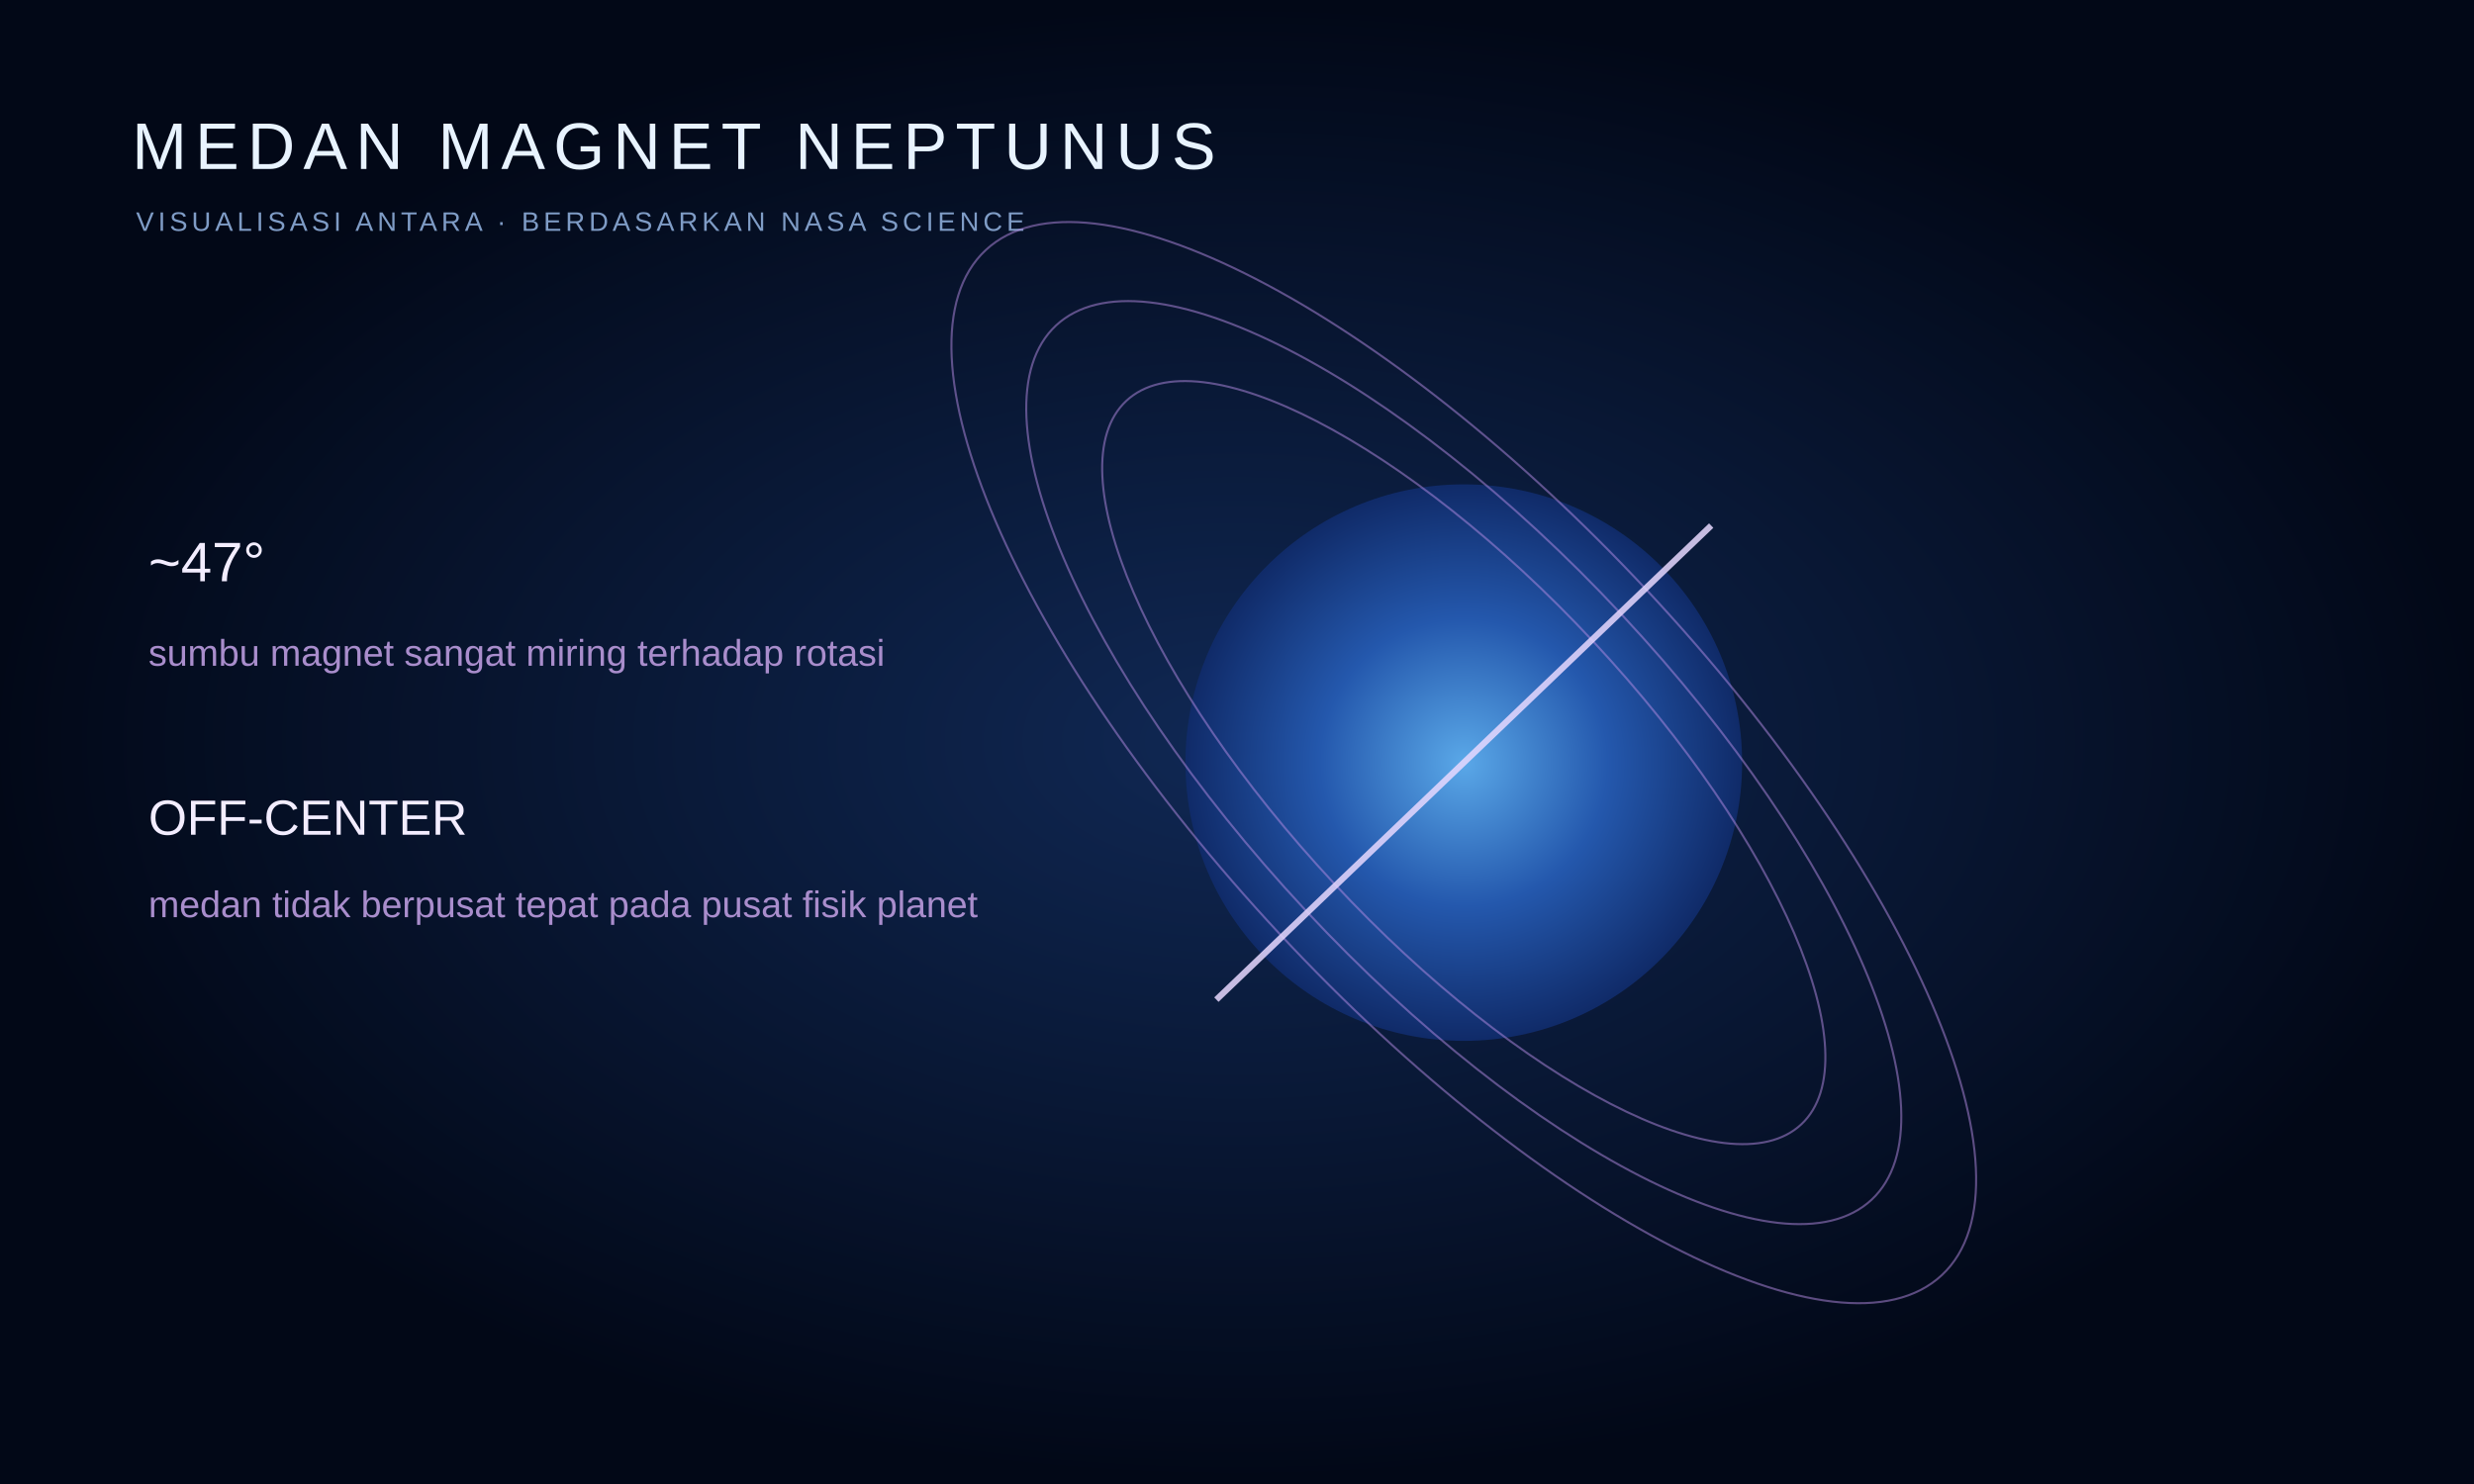
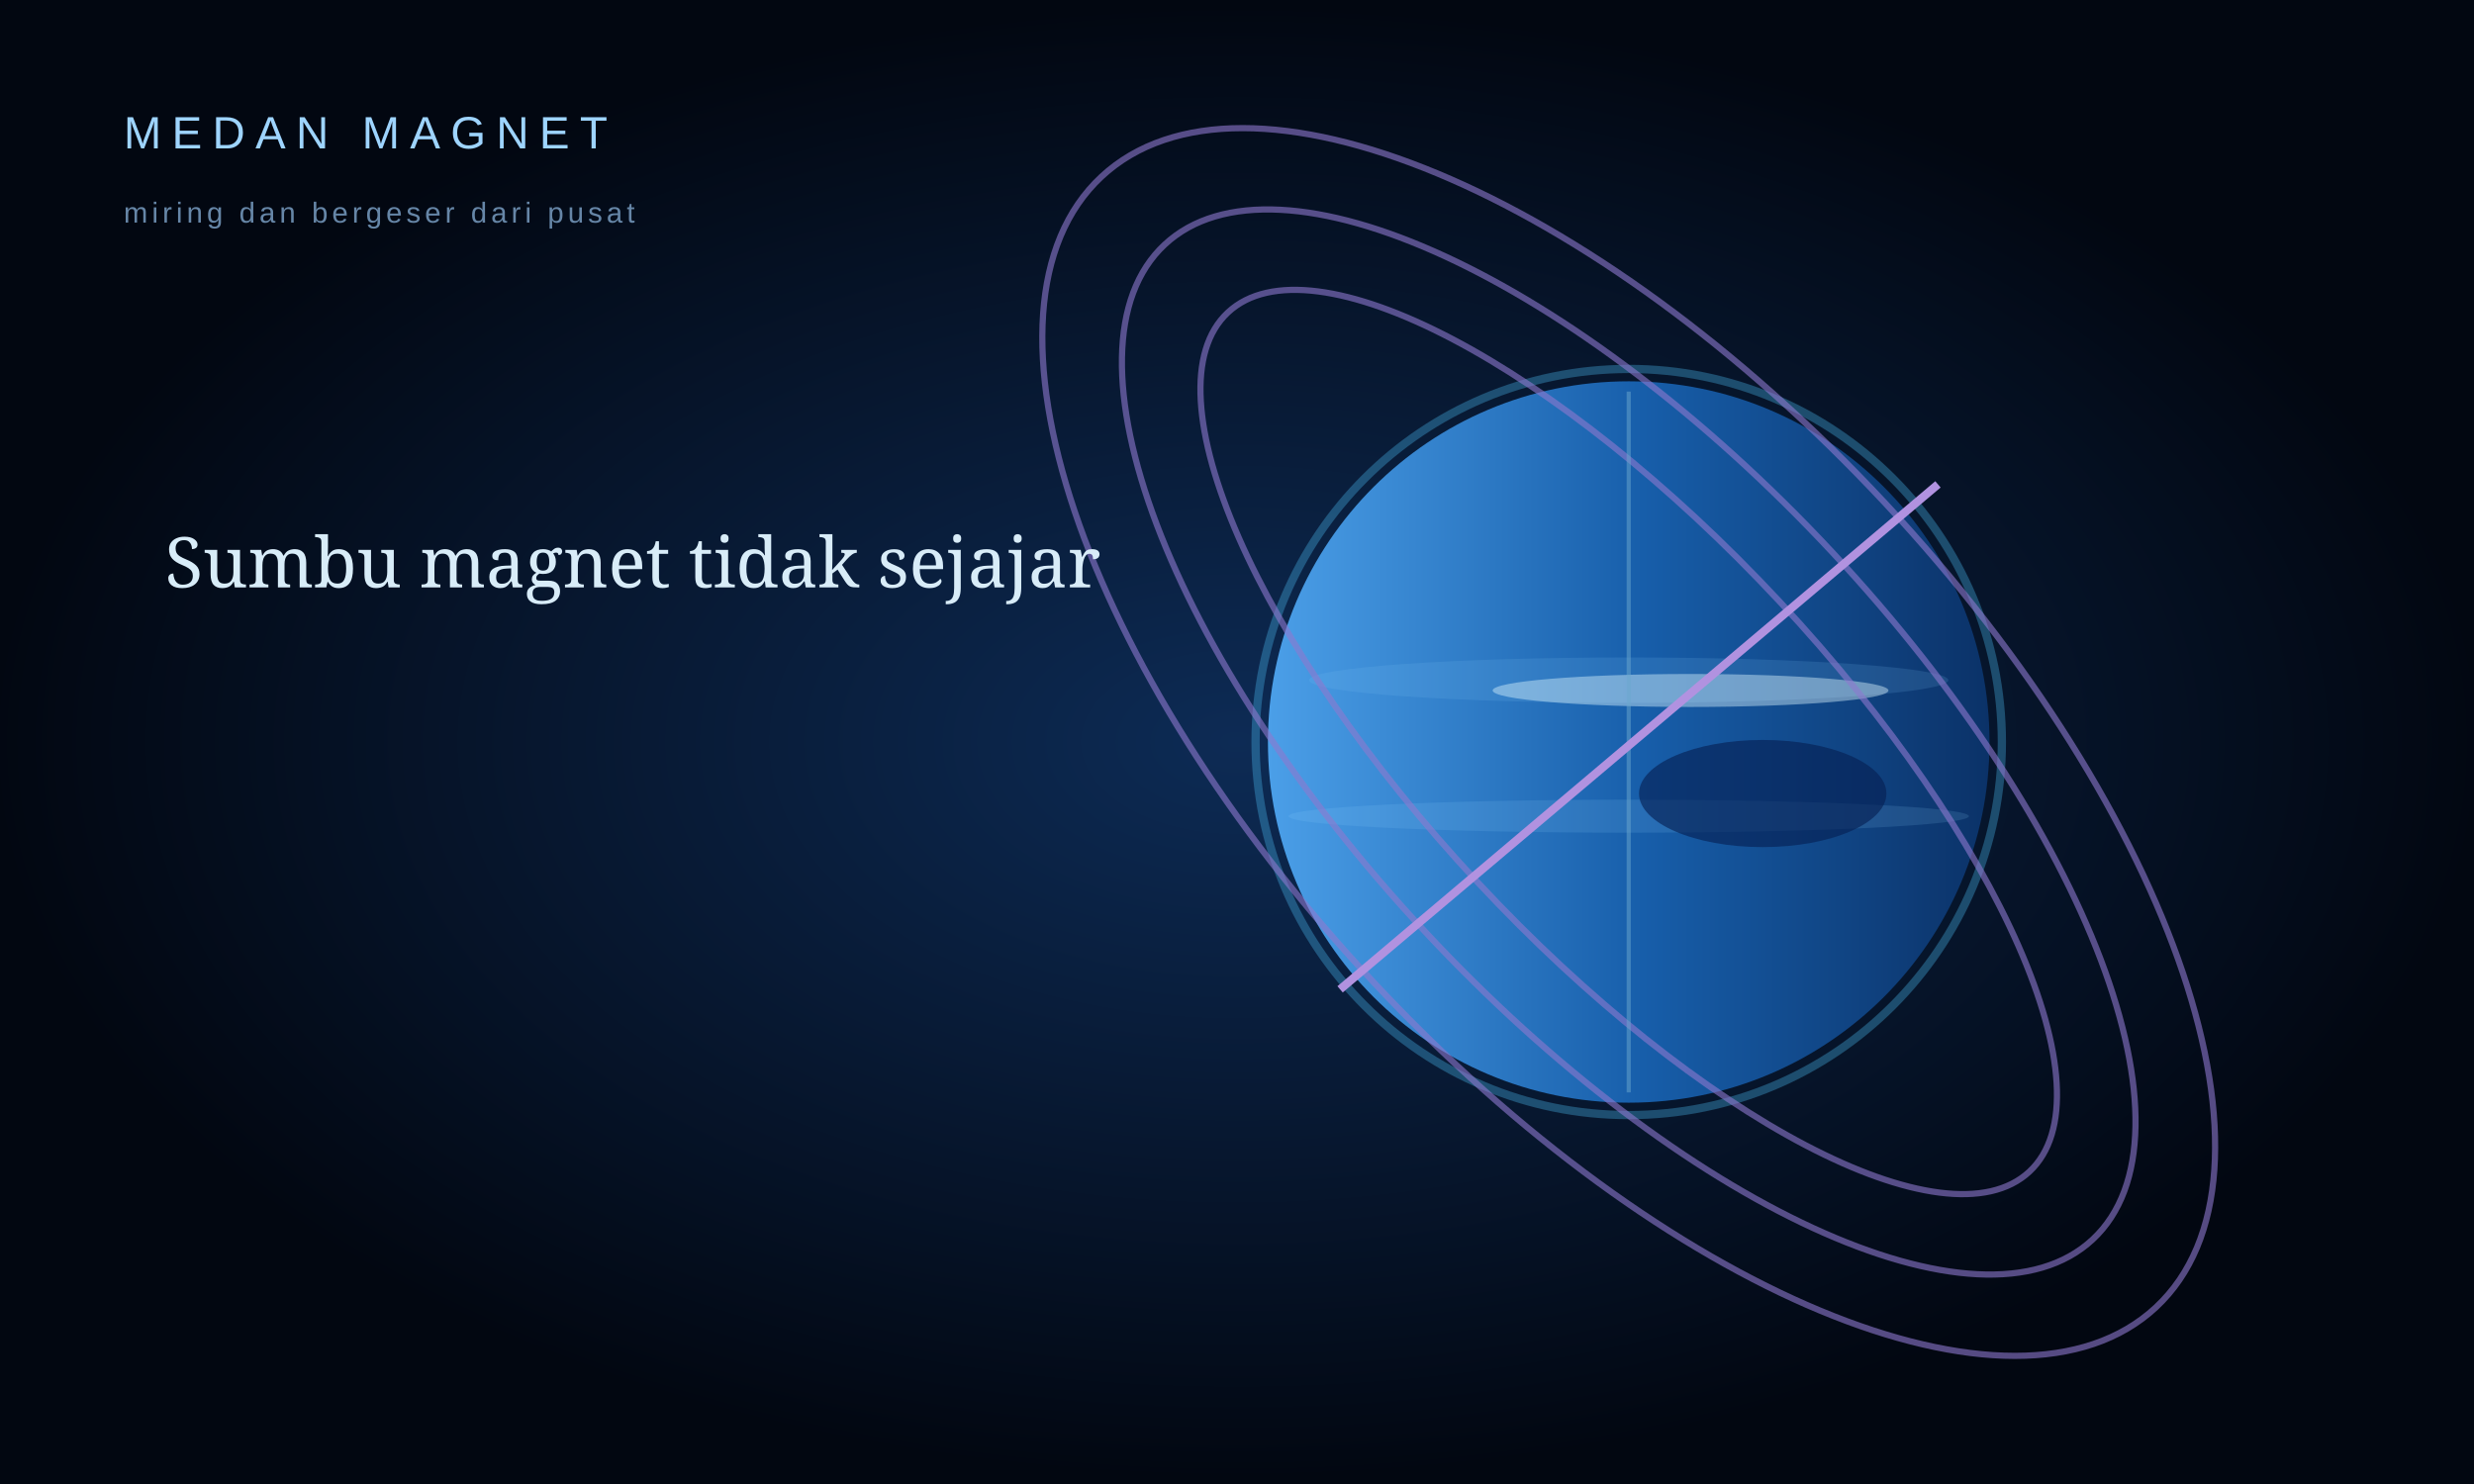
- <svg xmlns="http://www.w3.org/2000/svg" viewBox="0 0 1200 720">
+ <svg xmlns="http://www.w3.org/2000/svg" viewBox="0 0 1200 720" role="img" aria-label="Medan Magnet">
  <defs>
    <radialGradient id="bg">
-       <stop stop-color="#102854" />
-       <stop offset="1" stop-color="#020817" />
+       <stop offset="0" stop-color="#0d2b55" />
+       <stop offset="1" stop-color="#020711" />
    </radialGradient>
-     <radialGradient id="n">
-       <stop stop-color="#5aa8e8" />
-       <stop offset=".52" stop-color="#2458ad" />
-       <stop offset="1" stop-color="#102b69" />
-     </radialGradient>
-     <filter id="g">
-       <feGaussianBlur stdDeviation="7" />
+     <linearGradient id="blue">
+       <stop stop-color="#4b9fe8" />
+       <stop offset=".52" stop-color="#175eaa" />
+       <stop offset="1" stop-color="#0b3268" />
+     </linearGradient>
+     <filter id="glow">
+       <feGaussianBlur stdDeviation="10" />
    </filter>
  </defs>
  <rect width="1200" height="720" fill="url(#bg)" />
-   <text x="64" y="82" fill="#e8f3ff" font-family="Arial" font-size="32" letter-spacing="4">MEDAN MAGNET NEPTUNUS</text>
-   <text x="66" y="112" fill="#7f9cc6" font-family="Arial" font-size="13" letter-spacing="2">VISUALISASI ANTARA · BERDASARKAN NASA SCIENCE</text>
-   <circle cx="710" cy="370" r="135" fill="url(#n)" />
-   <g fill="none" stroke="#b58ce4" opacity=".5">
-     <ellipse cx="710" cy="370" rx="240" ry="86" transform="rotate(47 710 370)" />
-     <ellipse cx="710" cy="370" rx="290" ry="105" transform="rotate(47 710 370)" />
-     <ellipse cx="710" cy="370" rx="340" ry="122" transform="rotate(47 710 370)" />
+   <text x="60" y="72" fill="#9ed4ff" font-size="22" font-family="Arial" letter-spacing="5">MEDAN MAGNET</text>
+   <text x="60" y="108" fill="#6686a7" font-size="14" font-family="Arial" letter-spacing="2">miring dan bergeser dari pusat</text>
+   <circle cx="790" cy="360" r="175" fill="url(#blue)" />
+   <ellipse cx="790" cy="330" rx="155" ry="11" fill="#7bc1f0" opacity=".16" />
+   <ellipse cx="790" cy="396" rx="165" ry="8" fill="#8fd6ff" opacity=".14" />
+   <ellipse cx="855" cy="385" rx="60" ry="26" fill="#051f52" opacity=".62" />
+   <ellipse cx="820" cy="335" rx="96" ry="8" fill="#dff8ff" opacity=".42" />
+   <circle cx="790" cy="360" r="181" fill="none" stroke="#4fc5ff" stroke-opacity=".32" stroke-width="4" />
+   <g fill="none" stroke="#8e78cf" stroke-width="3" opacity=".6" transform="rotate(47 790 360)">
+     <ellipse cx="790" cy="360" rx="285" ry="100" />
+     <ellipse cx="790" cy="360" rx="330" ry="135" />
+     <ellipse cx="790" cy="360" rx="375" ry="170" />
  </g>
-   <line x1="590" y1="485" x2="830" y2="255" stroke="#e8d8ff" stroke-width="3" opacity=".85" />
-   <text x="72" y="282" fill="#f3edff" font-family="Arial" font-size="27">~47°</text>
-   <text x="72" y="323" fill="#a98dcc" font-family="Arial" font-size="18">sumbu magnet sangat miring terhadap rotasi</text>
-   <text x="72" y="405" fill="#f3edff" font-family="Arial" font-size="24">OFF-CENTER</text>
-   <text x="72" y="445" fill="#a98dcc" font-family="Arial" font-size="18">medan tidak berpusat tepat pada pusat fisik planet</text>
+   <line x1="790" y1="190" x2="790" y2="530" stroke="#6ba7ce" stroke-width="2" opacity=".5" />
+   <line x1="650" y1="480" x2="940" y2="235" stroke="#b192e0" stroke-width="4" />
+   <text x="80" y="285" fill="#d8ecf8" font-size="34" font-family="Georgia">Sumbu magnet tidak sejajar</text>
</svg>
